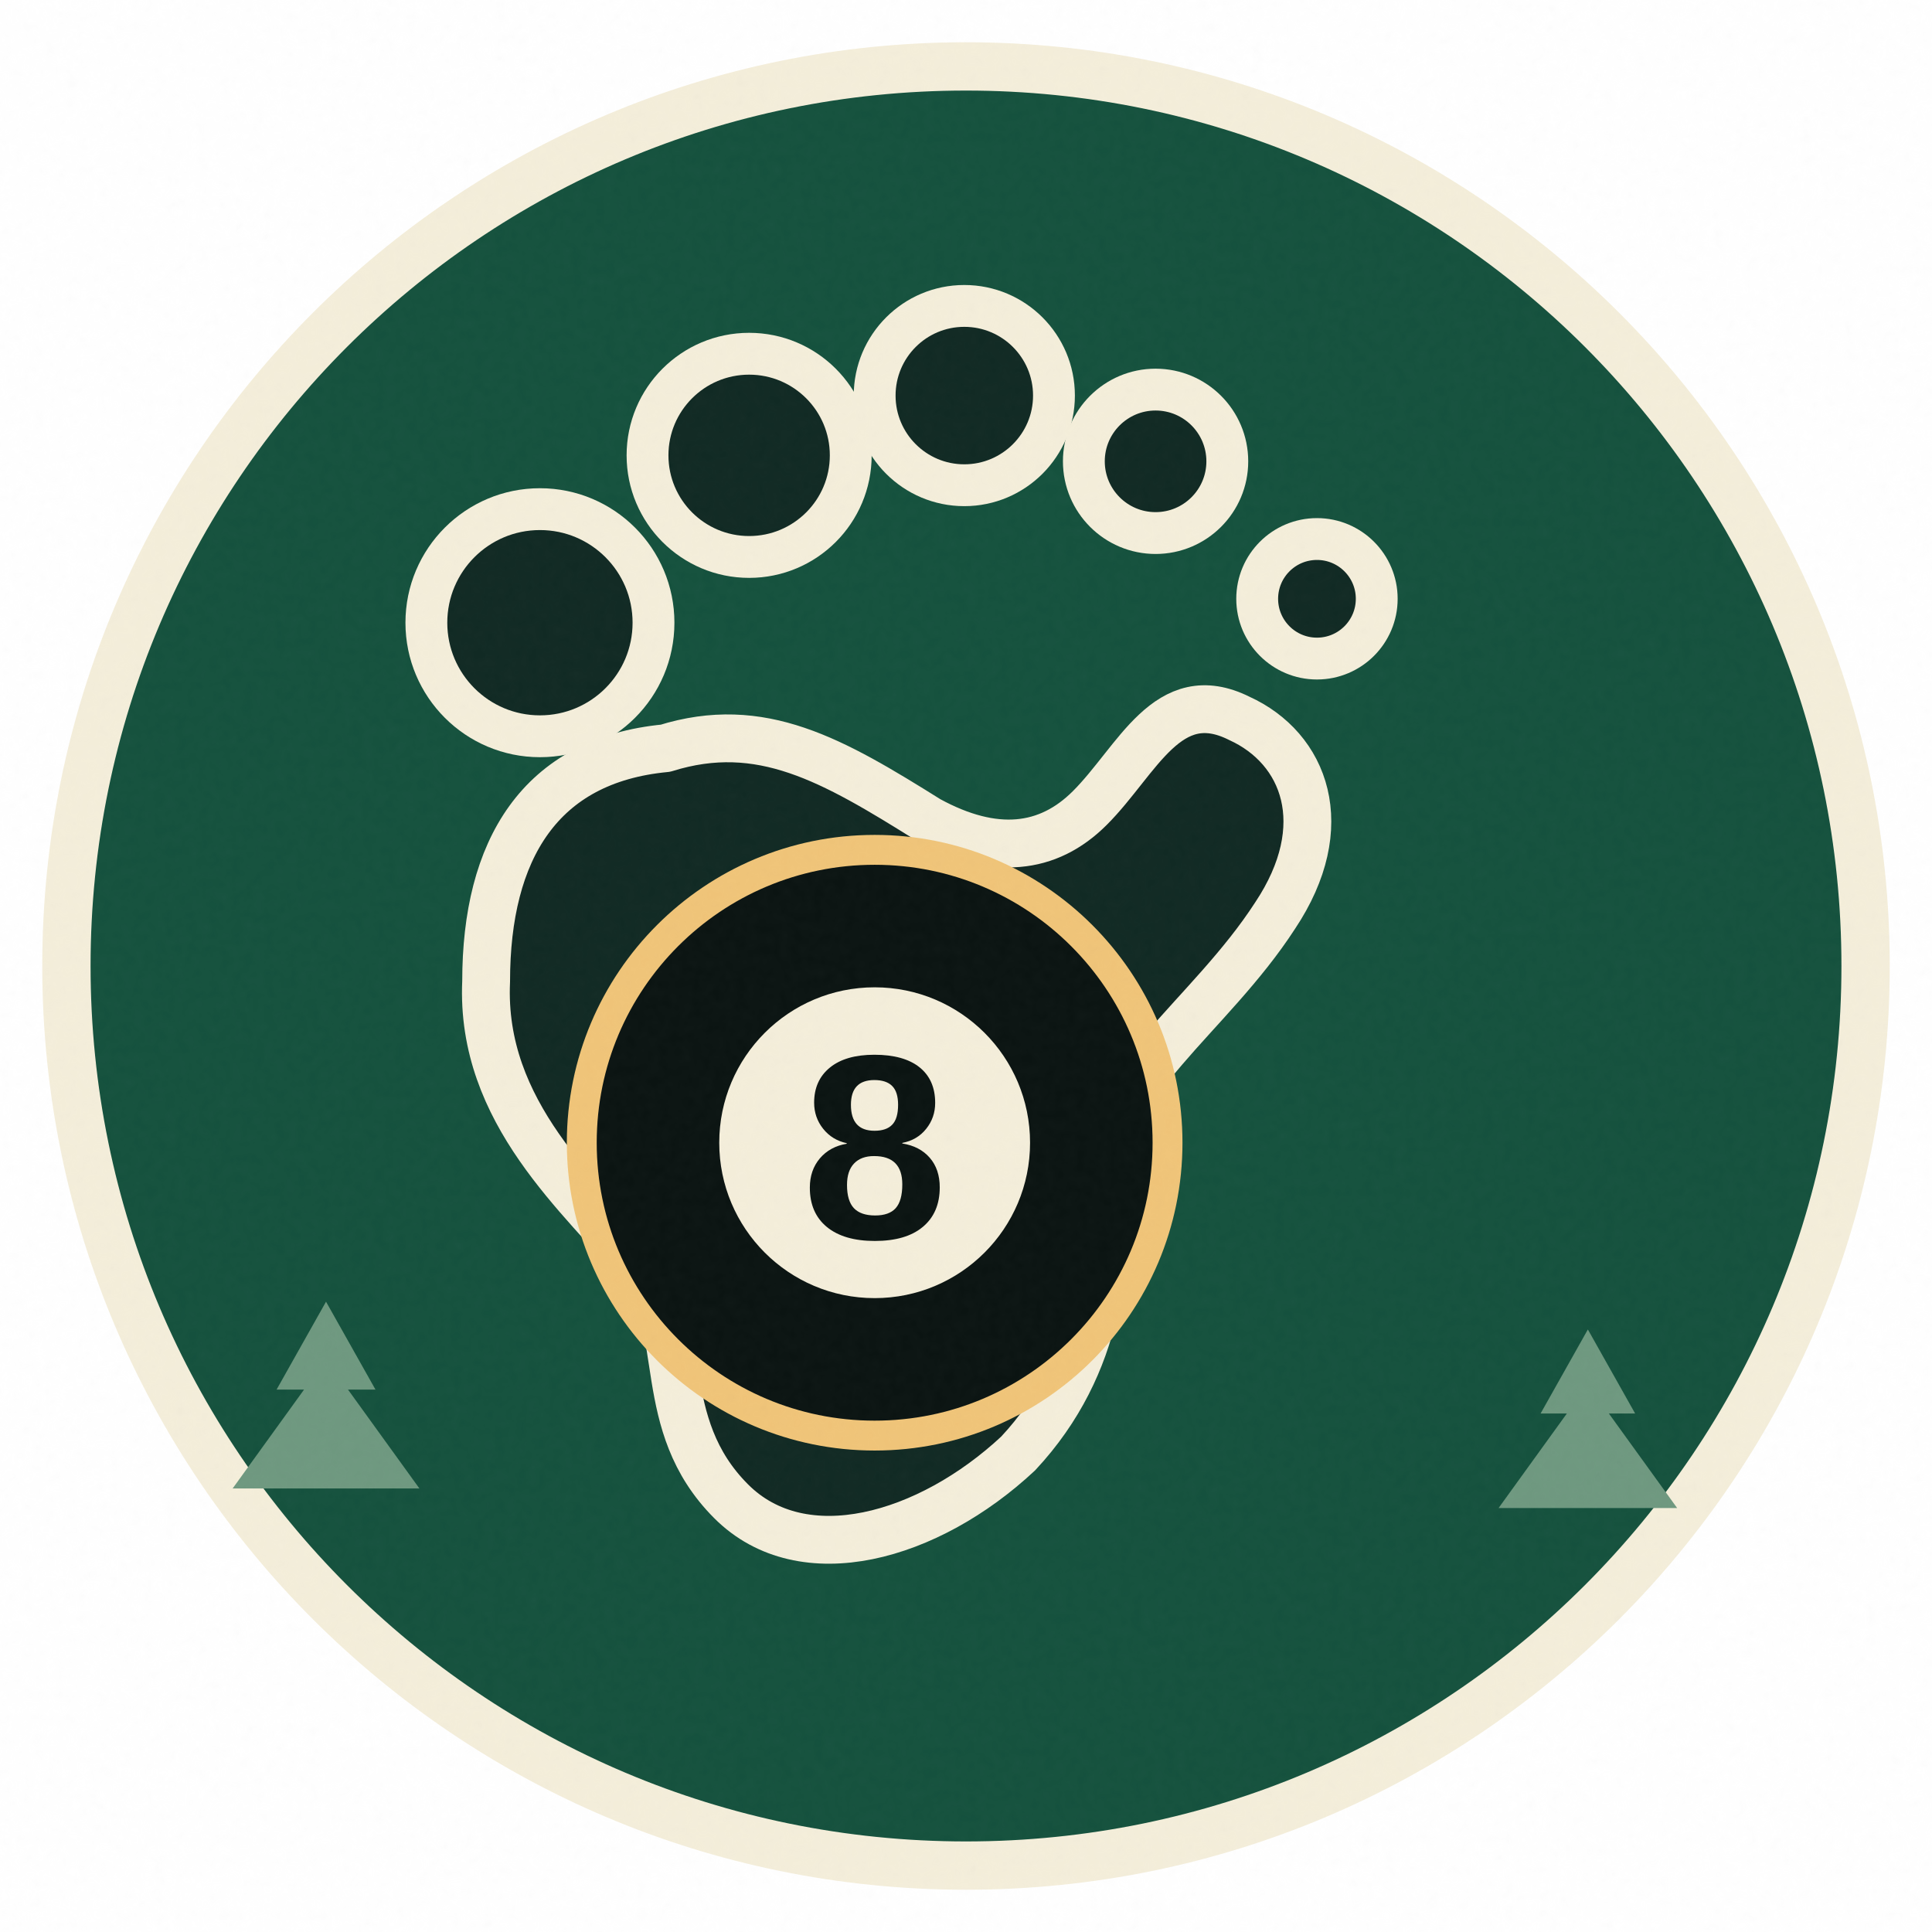
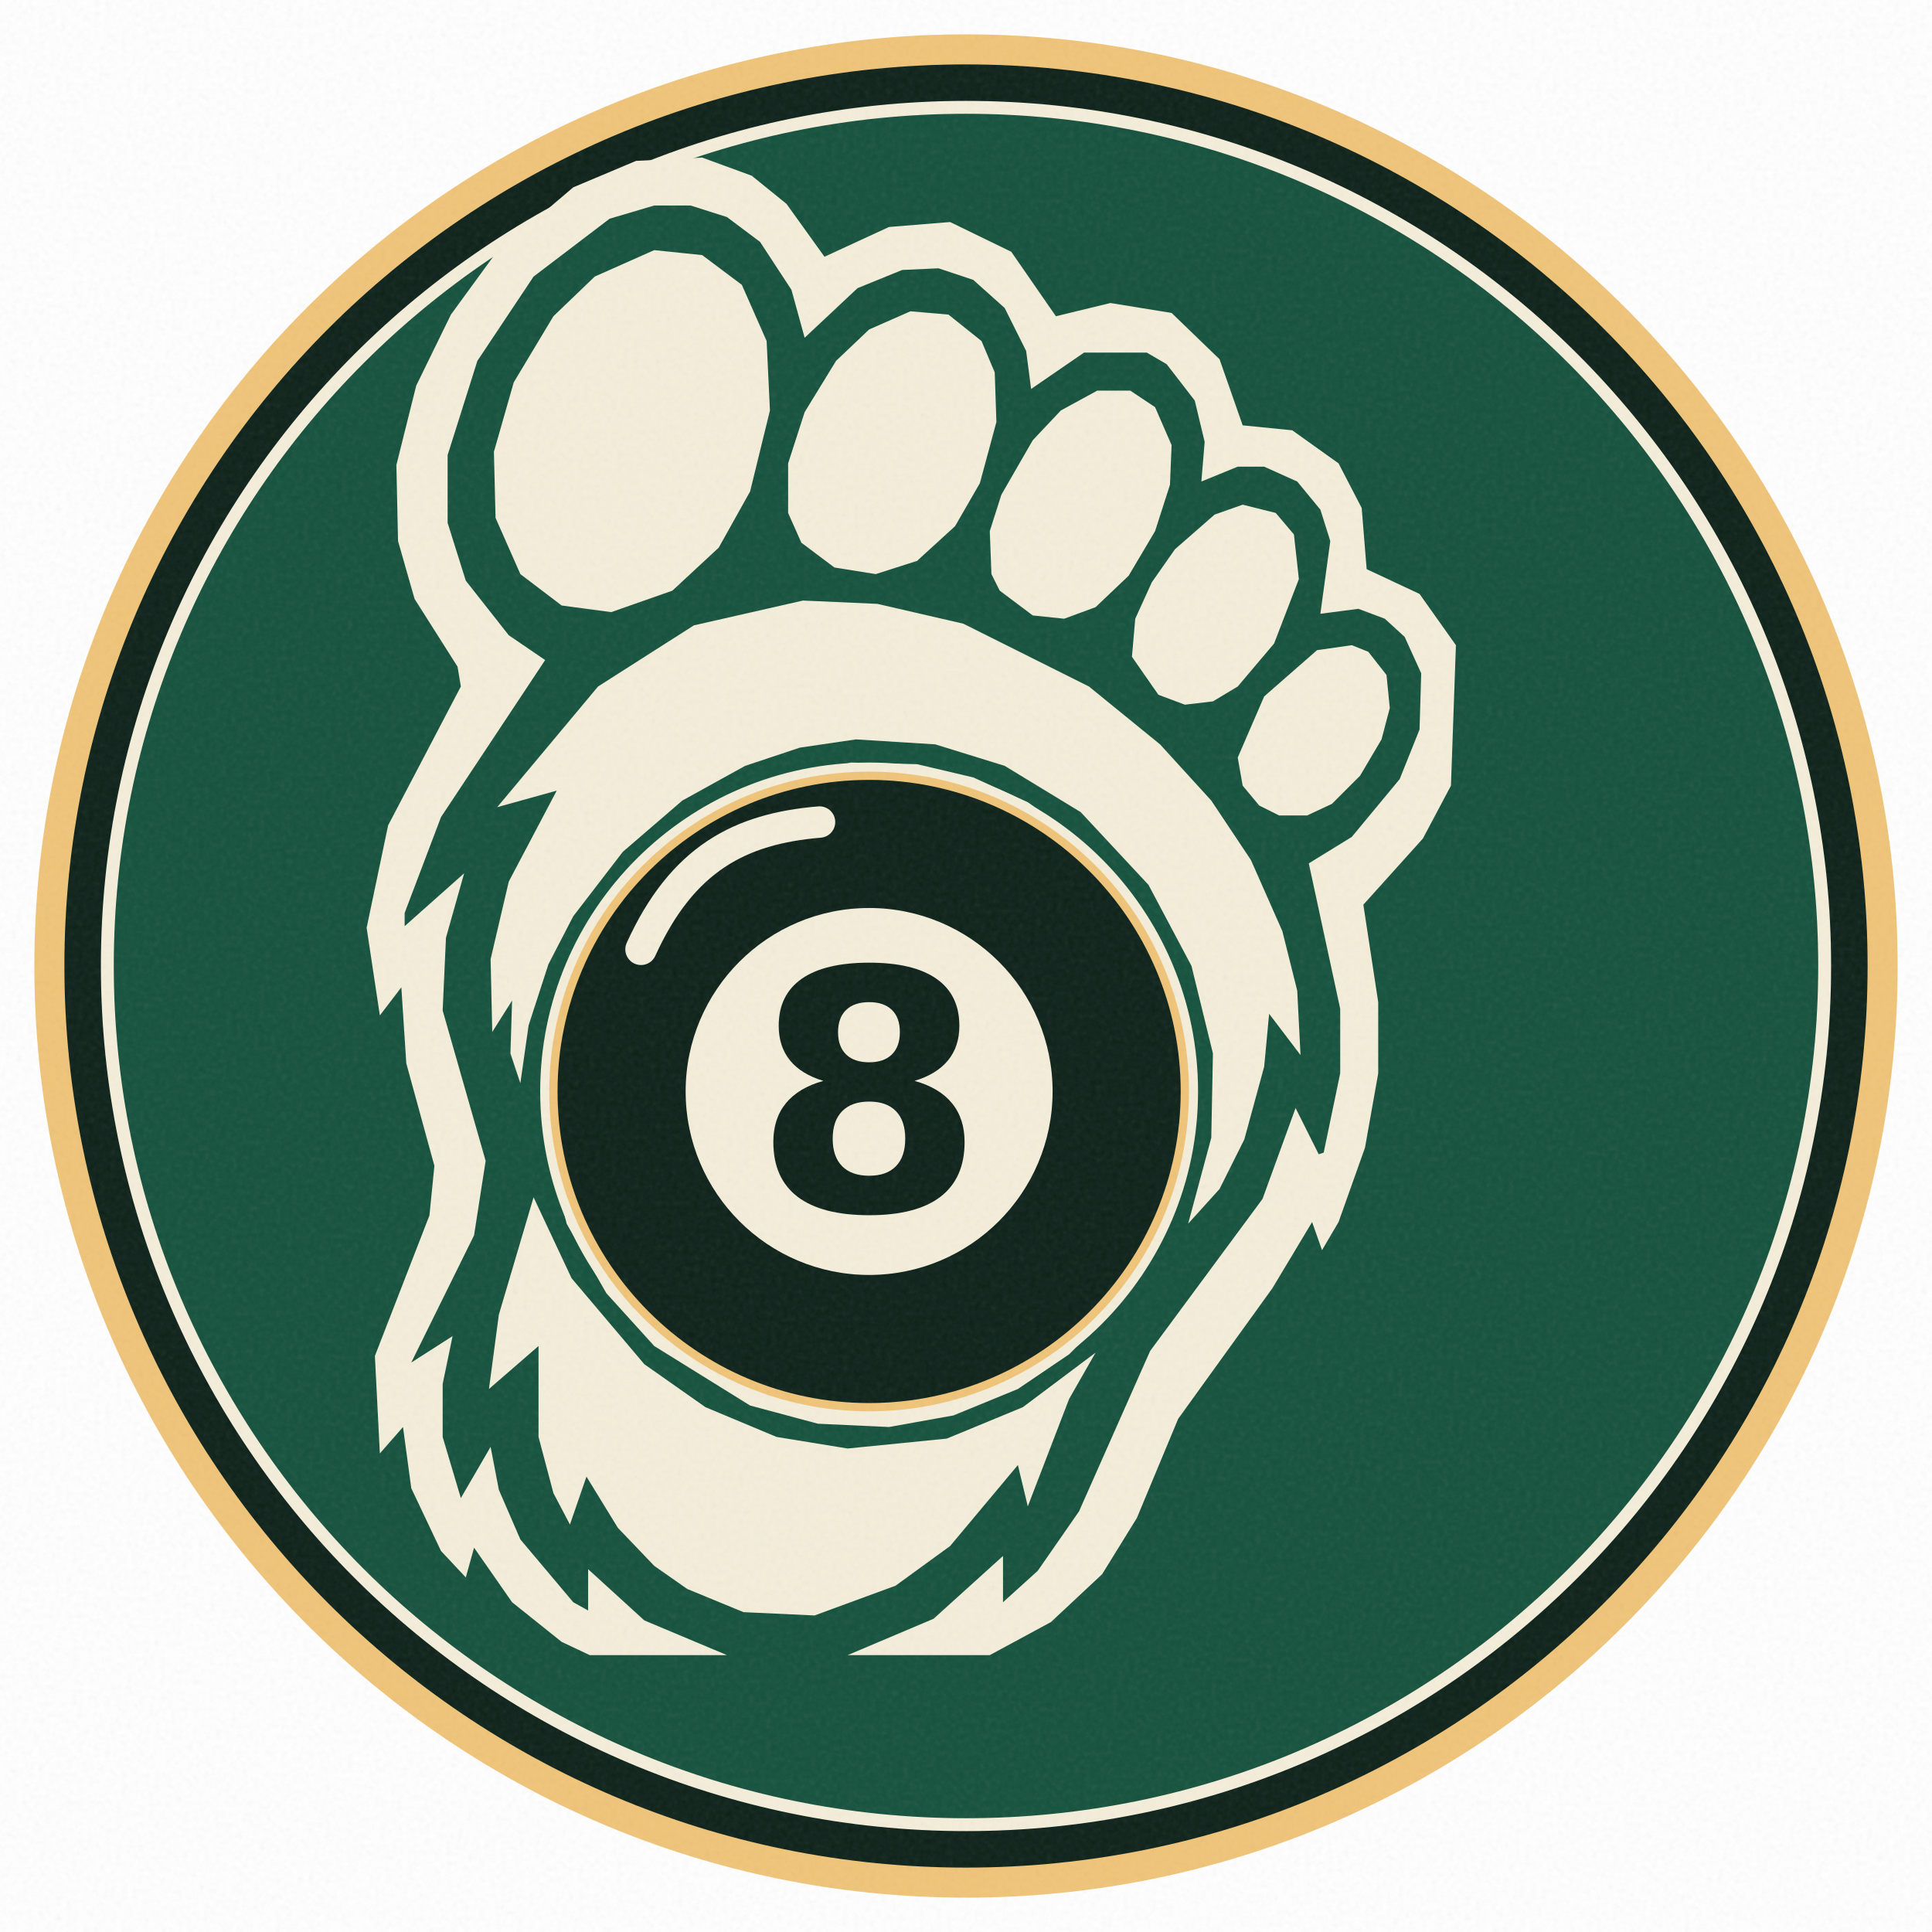
- <svg xmlns="http://www.w3.org/2000/svg" width="320" height="320" viewBox="0 0 320 320" role="img" aria-label="Squatch Pool brand artwork">
+ <svg xmlns="http://www.w3.org/2000/svg" width="900" height="900" viewBox="0 0 900 900">
+   <circle cx="450" cy="450" r="427" fill="#0C2119" stroke="#F0C478" stroke-width="14" />
+   <circle cx="450" cy="450" r="400" fill="#14513D" stroke="#F4EEDA" stroke-width="6" />
+   <g transform="translate(150 58) scale(.77)">
+     <path d="M128,649 107,720 101,765 131,739 131,794 140,828 150,847 160,818 179,849 201,872 221,886 255,900 298,902 347,884 380,860 421,811 427,836 452,771 468,743 424,776 378,795 318,801 275,794 232,776 195,750 151,698Z M320,386 259,401 222,422 188,452 164,484 144,525 135,561 133,602 148,665 172,707 201,739 259,775 300,786 343,788 382,781 421,765 452,744 479,717 501,685 520,639 527,601 527,568 520,531 502,487 486,462 458,432 427,410 394,395 360,387Z M327,467 362,470 402,491 432,527 445,568 442,613 422,653 385,685 347,697 307,694 265,671 249,654 234,628 225,590 231,547 252,509 284,481Z M326,498 302,508 288,525 286,549 303,571 280,592 276,621 282,636 300,653 317,660 342,662 365,656 380,646 393,627 396,610 387,585 370,572 387,550 388,533 383,520 359,501Z M333,585 349,589 361,606 358,623 341,636 323,633 311,618 314,597Z M333,519 348,522 357,534 354,550 340,559 325,555 317,543 319,529Z M321,415 323,425 314,437 274,454 249,471 227,493 203,527 189,530 180,523 180,508 192,483 229,442 250,428 287,413 313,410Z M633,319 623,315 602,318 570,346 554,383 557,400 567,412 579,418 596,418 611,411 628,394 641,372 646,353 644,333Z M106,413 142,403 113,458 102,505 103,549 115,530 114,562 120,580 125,545 137,508 152,479 182,440 218,409 256,388 289,377 323,372 371,375 413,388 459,416 500,460 526,509 539,562 538,613 524,665 543,644 558,614 570,570 573,538 592,563 590,524 581,488 562,445 538,409 507,375 464,340 388,302 336,290 291,288 225,303 167,340Z M577,235 557,230 540,236 516,257 502,277 492,299 490,322 506,345 522,351 539,349 554,340 576,314 591,275 588,248Z M489,161 469,161 447,173 430,191 411,224 404,246 405,272 410,282 430,297 449,299 468,292 488,273 504,246 513,218 514,194 504,171Z M379,115 356,113 331,124 311,143 292,174 282,205 282,235 290,253 310,268 335,272 360,264 383,243 398,217 408,180 407,150 399,131Z M230,79 201,76 165,92 140,116 116,156 104,198 105,238 120,272 145,291 175,295 212,282 240,256 259,222 271,173 269,131 254,97Z M190,22 152,38 105,78 78,115 57,158 45,206 46,252 56,287 82,328 84,340 40,424 27,486 35,539 48,522 51,568 68,630 65,660 32,745 35,804 49,788 54,825 72,863 87,879 92,861 115,894 145,918 162,926 245,926 195,905 161,874 161,899 152,894 120,856 107,826 102,800 84,831 73,794 73,762 79,733 54,749 92,672 99,627 73,536 75,492 86,453 50,485 50,477 72,419 135,324 113,309 87,276 76,241 76,200 94,143 128,92 174,57 201,49 223,49 245,56 265,71 284,100 292,129 324,99 351,88 373,87 394,94 413,111 426,137 429,160 461,138 499,138 511,145 528,167 534,192 532,216 554,207 570,207 590,216 604,233 610,252 604,296 627,293 643,299 655,310 665,332 664,366 652,396 623,431 597,447 616,535 616,574 606,622 603,623 589,595 569,650 501,742 458,839 433,875 412,894 412,866 370,904 318,926 404,926 441,906 472,877 493,843 518,783 575,704 599,664 605,681 615,664 631,619 639,574 639,531 630,472 666,432 683,400 686,315 664,284 632,269 629,232 615,205 587,185 557,182 543,142 514,114 477,108 444,116 417,77 380,59 343,62 304,80 281,48 260,31 230,20Z" fill="#F4EEDA" fill-rule="evenodd" />
+     <circle cx="331" cy="585" r="195" fill="#0C2119" stroke="#F4EEDA" stroke-width="8" />
+     <circle cx="331" cy="585" r="191" fill="none" stroke="#F0C478" stroke-width="5" />
+     <path d="M193 499 C218 444 253 426 301 422" fill="none" stroke="#F4EEDA" stroke-width="19" stroke-linecap="round" />
+     <circle cx="331" cy="585" r="111" fill="#F4EEDA" />
+     <text x="331" y="657" text-anchor="middle" font-family="DejaVu Sans,Arial,Helvetica,sans-serif" font-size="202" font-weight="900" fill="#0C2119">8</text>
+   </g>
  <defs>
    <filter id="grain">
-       <feTurbulence type="fractalNoise" baseFrequency=".55" numOctaves="2" seed="7" stitchTiles="stitch" />
+       <feTurbulence type="fractalNoise" baseFrequency=".39" numOctaves="3" seed="4" />
      <feColorMatrix type="saturate" values="0" />
-       <feComponentTransfer>
-         <feFuncA type="linear" slope=".10" />
-       </feComponentTransfer>
    </filter>
  </defs>
-   <circle cx="160" cy="160" r="149" fill="#14513D" stroke="#F4EEDA" stroke-width="8" />
-   <path d="M54 215.6 L45.81 230.16 H50.36 L38.53 246.54 H69.47 L57.64 230.16 H62.19 Z" fill="#6E987F" />
-   <path d="M263 220.2 L255.17 234.12 H259.52 L248.21 249.78 H277.79 L266.48 234.12 H270.83 Z" fill="#6E987F" />
-   <g transform="translate(33 18) scale(.99)">
-     <path d="M78 107 C57 109 48 124 48 146 C47 168 64 182 74 194 C82 204 76 220 89 233 C101 245 122 239 137 225 C151 210 152 192 151 179 C151 163 169 152 180 135 C190 120 185 107 174 102 C162 96 157 109 149 117 C142 124 133 125 122 119 C106 109 94 102 78 107 Z" fill="#102923" stroke="#F4EEDA" stroke-width="8" stroke-linejoin="round" />
-     <circle cx="57" cy="86" r="19" fill="#102923" stroke="#F4EEDA" stroke-width="7" />
-     <circle cx="92" cy="58" r="17" fill="#102923" stroke="#F4EEDA" stroke-width="7" />
-     <circle cx="128" cy="48" r="15" fill="#102923" stroke="#F4EEDA" stroke-width="7" />
-     <circle cx="160" cy="59" r="12" fill="#102923" stroke="#F4EEDA" stroke-width="7" />
-     <circle cx="187" cy="82" r="10" fill="#102923" stroke="#F4EEDA" stroke-width="7" />
-     <circle cx="113" cy="173" r="49" fill="#0A1311" stroke="#F0C478" stroke-width="5" />
-     <circle cx="113" cy="173" r="26" fill="#F4EEDA" />
-     <text x="113" y="189" text-anchor="middle" font-family="Arial,Helvetica,sans-serif" font-size="44" font-weight="900" fill="#0A1311">8</text>
-   </g>
-   <circle cx="160" cy="160" r="143" fill="#F7F5EC" filter="url(#grain)" opacity=".28" />
+   <circle cx="450" cy="450" r="389" fill="#F4EEDA" opacity=".09" filter="url(#grain)" />
</svg>
